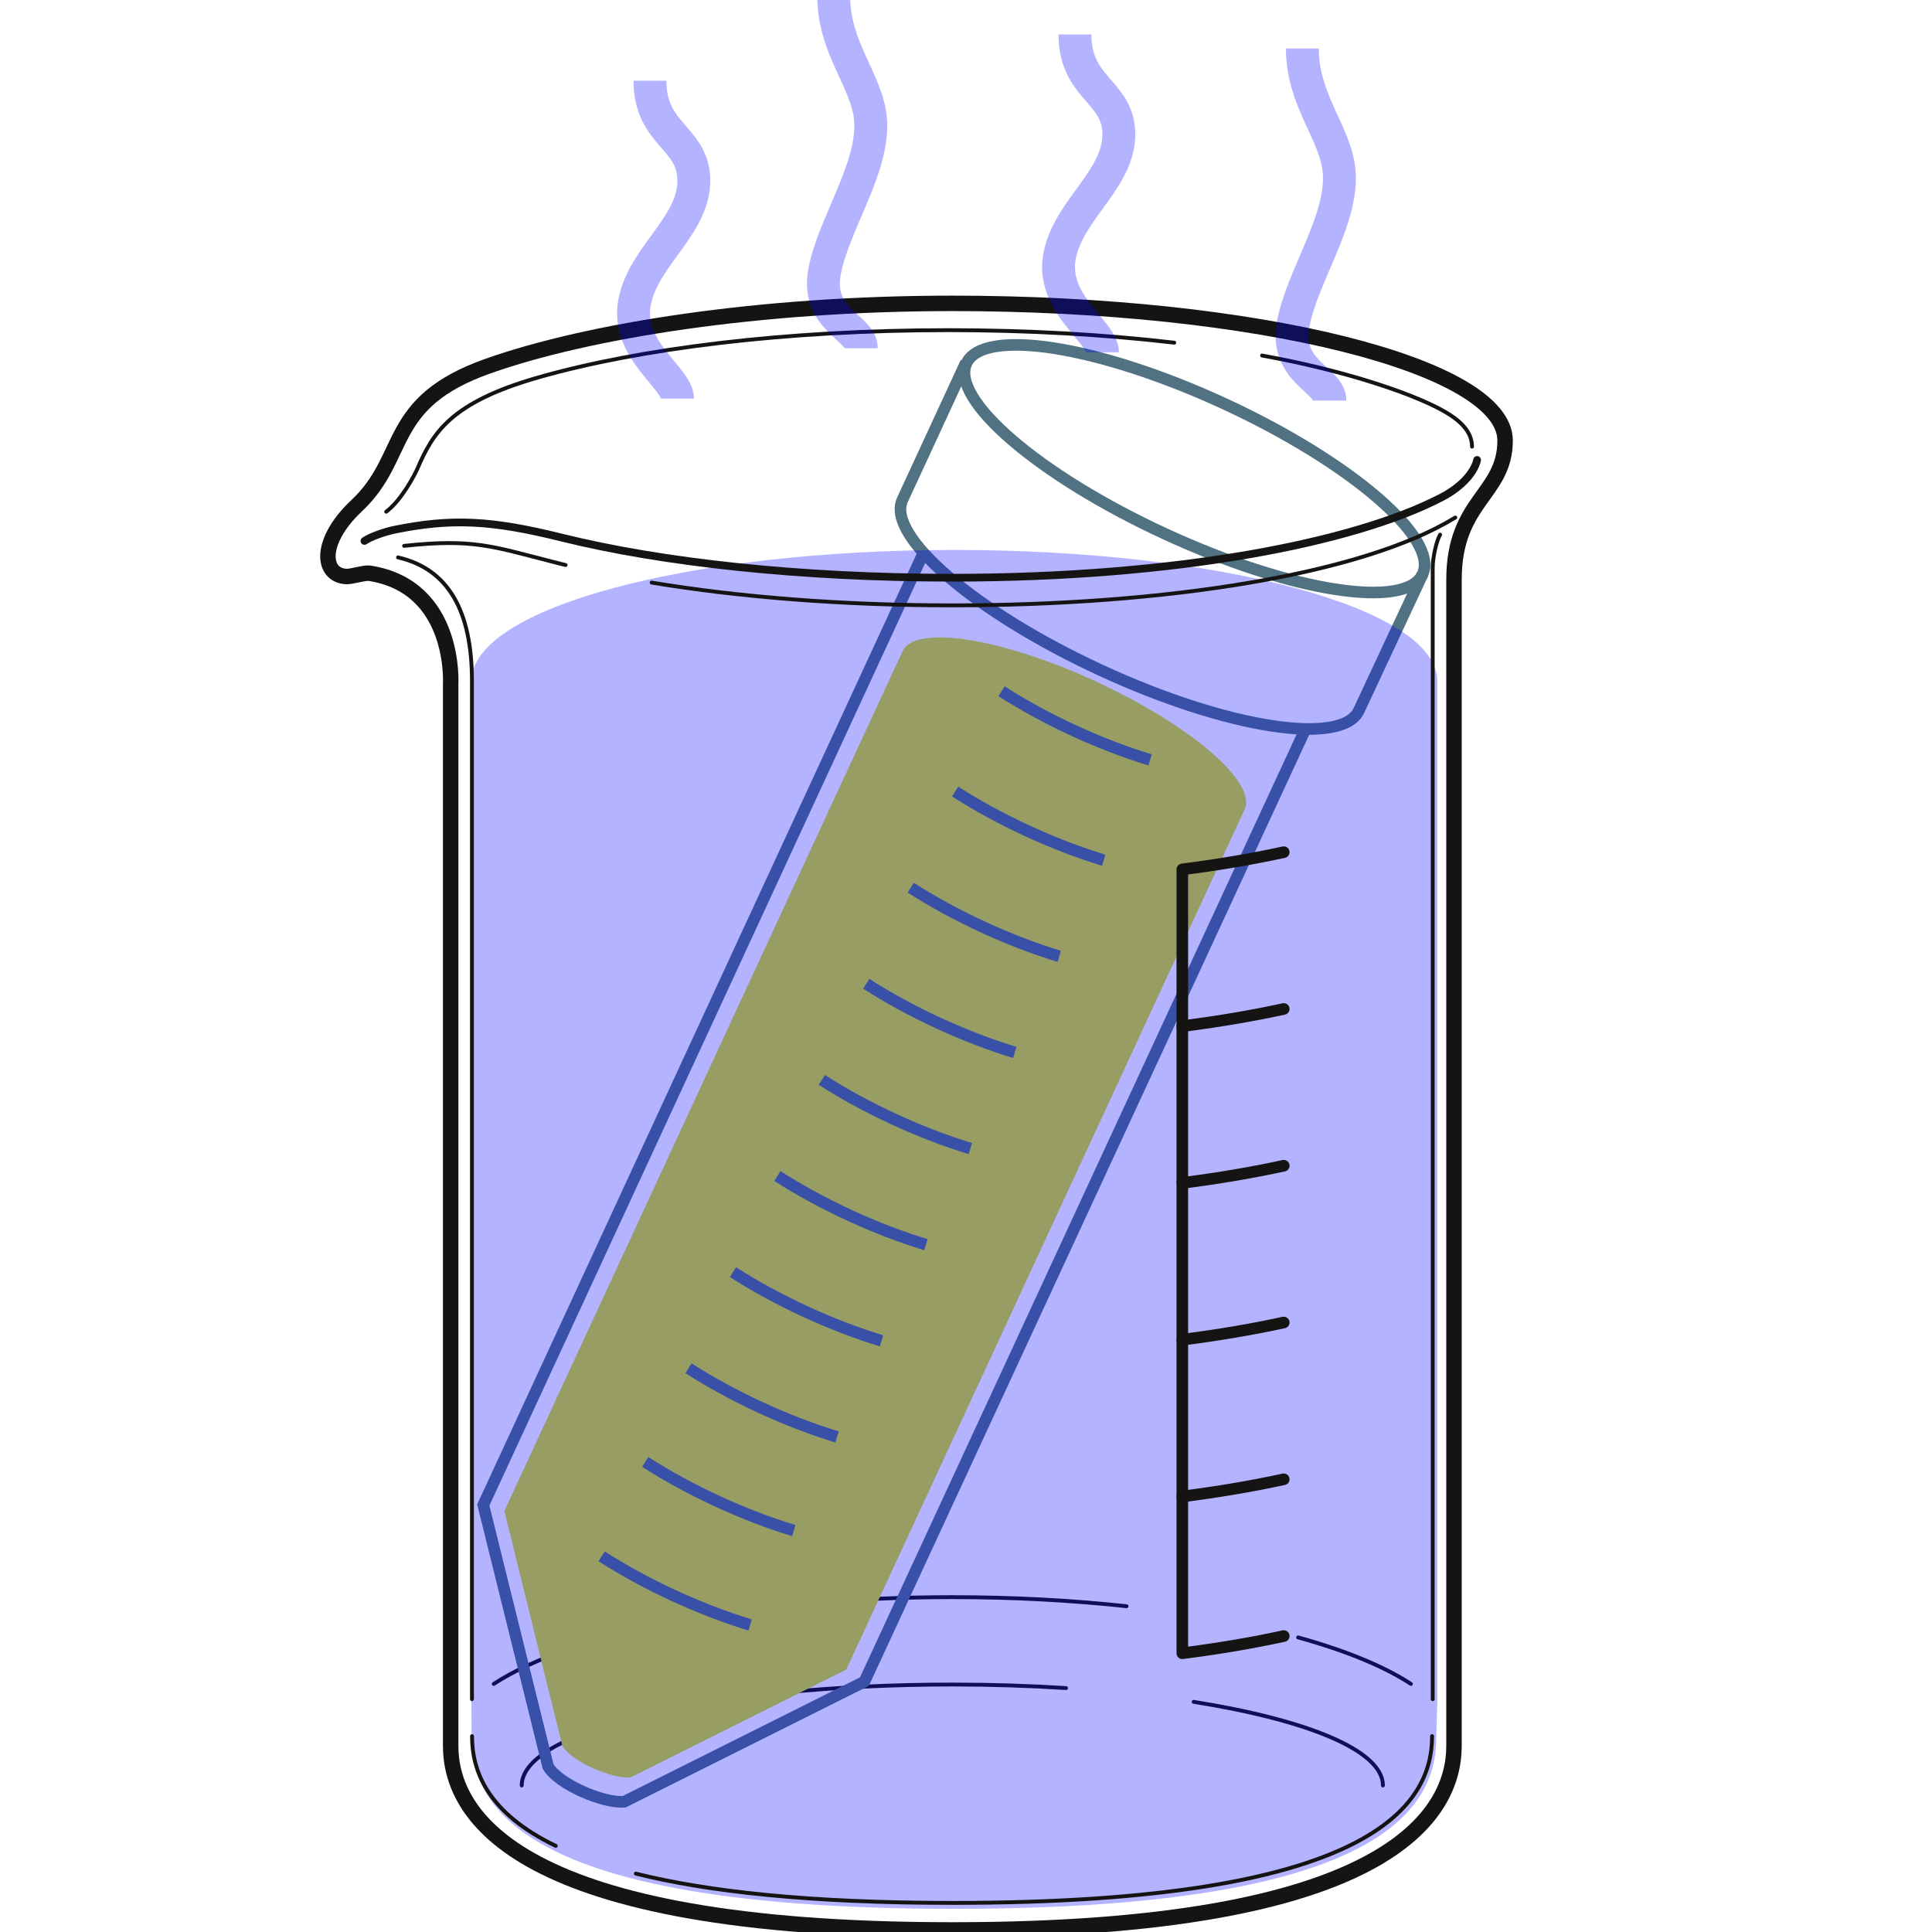
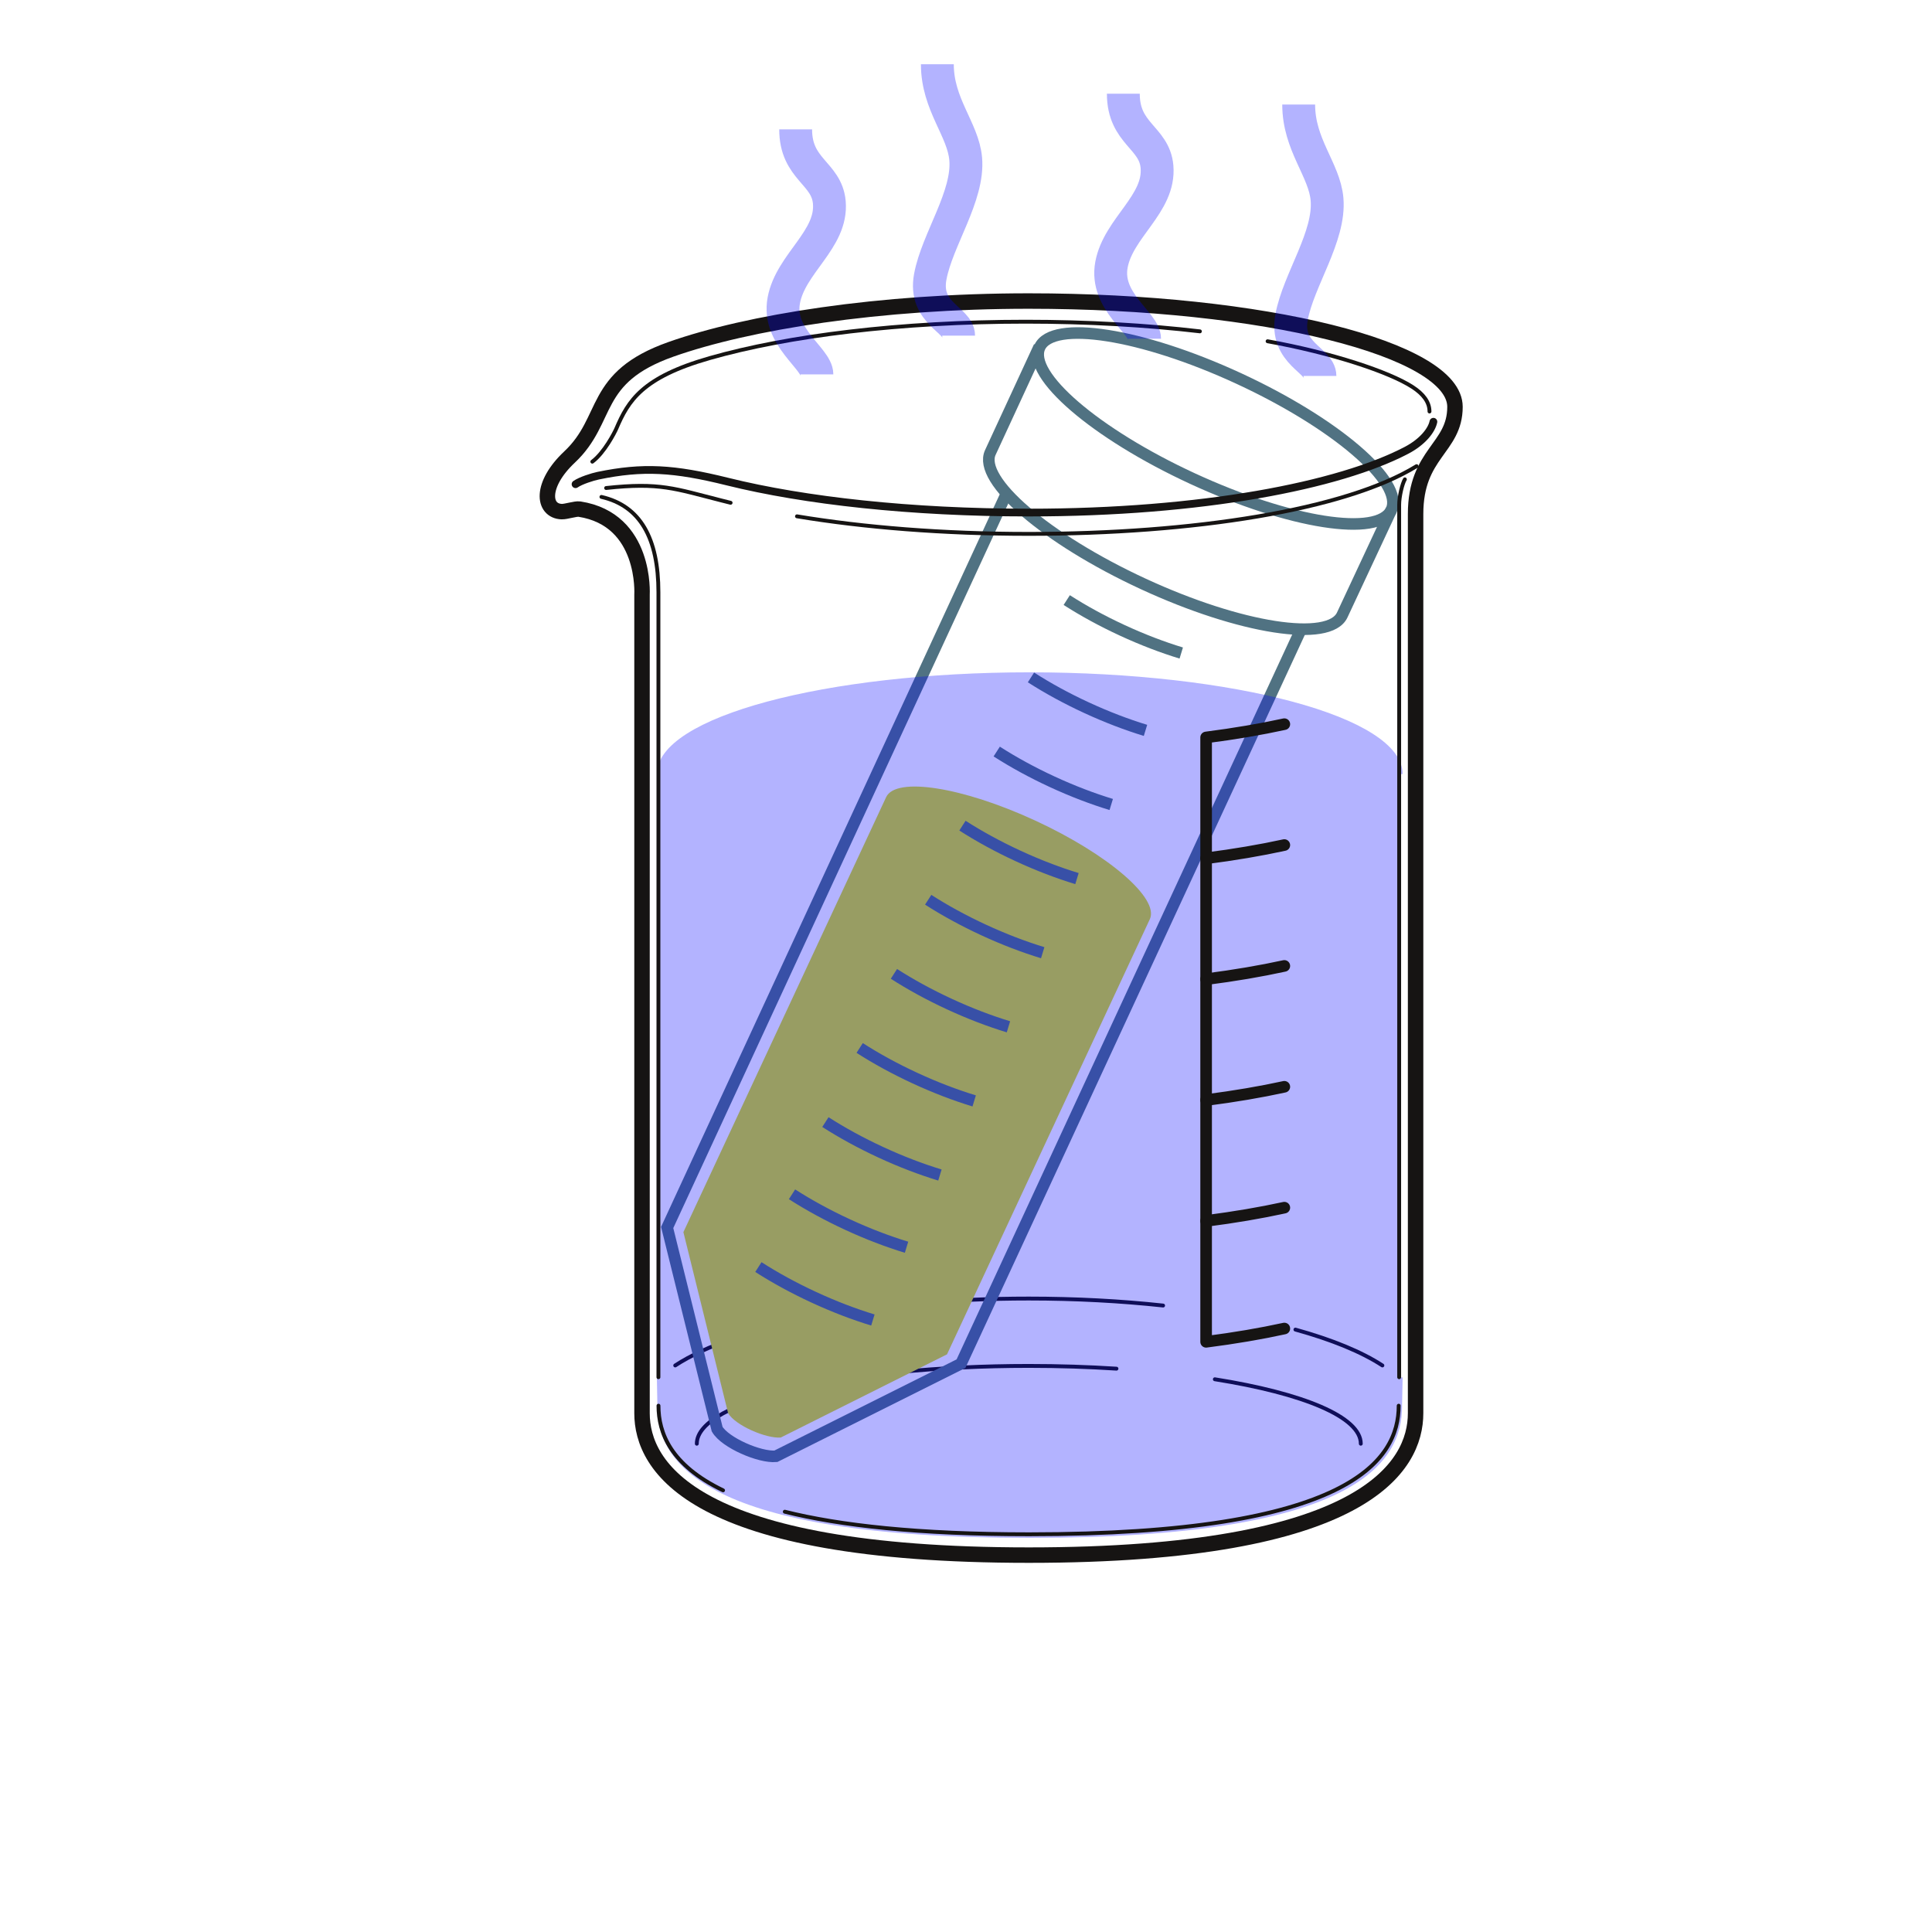
<svg xmlns="http://www.w3.org/2000/svg" version="1.1" id="Layer_1" x="0px" y="0px" width="500px" height="500px" viewBox="0 0 500 500" enable-background="new 0 0 500 500" xml:space="preserve">
-   <defs id="defs79" />
-   <g id="g3">
-     <path id="path132" d="M357.901,462.073   c0-9.002-19.429-16.941-48.993-21.639" stroke-linejoin="round" stroke-linecap="round" stroke="#161413" fill="none" />
-     <path id="path134" d="M275.89,436.875   c-9.375-0.6-19.238-0.921-29.427-0.921c-61.547,0-111.439,11.69-111.439,26.119" stroke-linejoin="round" stroke-linecap="round" stroke="#161413" fill="none" />
-     <path id="path136" d="M291.543,415.688   c-14.045-1.514-29.228-2.347-45.08-2.347c-52.943,0-98.479,9.227-118.686,22.458" stroke-linejoin="round" stroke-linecap="round" stroke="#161413" fill="none" />
-     <path id="path138" d="M365.149,435.8   c-6.966-4.559-16.94-8.643-29.191-12.039" stroke-linejoin="round" stroke-linecap="round" stroke="#161413" fill="none" />
+   <g>
+     <path id="path132" fill="none" stroke="#161413" stroke-linecap="round" stroke-linejoin="round" d="M352.173,373.635   c0-6.94-14.98-13.061-37.774-16.682" />
+     <path id="path134" fill="none" stroke="#161413" stroke-linecap="round" stroke-linejoin="round" d="M288.941,354.209   c-7.229-0.464-14.834-0.712-22.688-0.712c-47.452,0-85.919,9.015-85.919,20.138" />
+     <path id="path136" fill="none" stroke="#161413" stroke-linecap="round" stroke-linejoin="round" d="M301.01,337.873   c-10.828-1.168-22.533-1.81-34.756-1.81c-40.82,0-75.929,7.114-91.507,17.316" />
+     <path id="path138" fill="none" stroke="#161413" stroke-linecap="round" stroke-linejoin="round" d="M357.76,353.38   c-5.369-3.516-13.061-6.665-22.506-9.283" />
  </g>
-   <g id="g9">
-     <path d="M322.121,209.454c3.216-6.958-13.995-21.762-38.442-33.064c-24.447-11.302-46.874-14.824-50.09-7.865   L130.522,391.05l15.012,60.774c2.435,4.129,12.822,8.583,17.672,8.171l55.808-27.928L322.121,209.454z" id="path11" fill="#D9E021" />
-     <path stroke-miterlimit="10" d="M238.998,143.073L125.076,389.487l16.776,67.691   c2.711,4.596,14.305,9.569,19.704,9.107l62.148-31.083l114.192-246.624" id="path13" stroke-width="3" stroke="#507282" fill="none" />
-     <path stroke-miterlimit="10" d="M300.538,139.926" id="path15" stroke-width="3" stroke="#507282" fill="none" />
-     <ellipse transform="matrix(0.9077 0.4196 -0.4196 0.9077 79.4422 -118.5293)" stroke-miterlimit="10" cx="309.143" cy="121.311" rx="65.024" ry="18.507" id="ellipse17" stroke-width="3" stroke="#507282" fill="none" />
-     <path stroke-miterlimit="10" d="M152.862,325.576" id="path19" stroke-width="3" stroke="#507282" fill="none" />
-     <path stroke-miterlimit="10" d="M368.173,148.583l-16.498,35.296   c-4.29,9.277-34.17,4.664-66.766-10.406c-32.598-15.07-55.645-34.849-51.355-44.126l16.438-35.556" id="path21" stroke-width="3" stroke="#507282" fill="none" />
-     <g id="g23">
-       <path stroke-miterlimit="10" d="M297.639,196.66    c-6.287-1.915-12.991-4.466-19.811-7.617c-6.816-3.151-13.104-6.607-18.634-10.155" id="path25" stroke-width="3" stroke="#507282" fill="none" />
-       <path stroke-miterlimit="10" d="M194.133,420.541    c-6.285-1.911-12.991-4.463-19.809-7.615c-6.817-3.152-13.104-6.608-18.633-10.156" id="path27" stroke-width="3" stroke="#507282" fill="none" />
-       <path stroke-miterlimit="10" d="M262.635,272.375    c-6.285-1.912-12.989-4.466-19.808-7.617c-6.819-3.152-13.107-6.606-18.638-10.155" id="path29" stroke-width="3" stroke="#507282" fill="none" />
-       <path stroke-miterlimit="10" d="M251.133,297.251    c-6.285-1.914-12.989-4.465-19.808-7.616c-6.816-3.153-13.105-6.607-18.636-10.157" id="path31" stroke-width="3" stroke="#507282" fill="none" />
-       <path stroke-miterlimit="10" d="M239.632,322.127    c-6.284-1.915-12.989-4.465-19.808-7.618c-6.817-3.151-13.105-6.607-18.635-10.155" id="path33" stroke-width="3" stroke="#507282" fill="none" />
-       <path stroke-miterlimit="10" d="M228.133,347.003    c-6.288-1.914-12.992-4.466-19.81-7.617c-6.817-3.153-13.104-6.607-18.634-10.155" id="path35" stroke-width="3" stroke="#507282" fill="none" />
-       <path stroke-miterlimit="10" d="M216.632,371.878    c-6.285-1.913-12.99-4.465-19.809-7.616c-6.817-3.153-13.104-6.606-18.634-10.155" id="path37" stroke-width="3" stroke="#507282" fill="none" />
-       <path stroke-miterlimit="10" d="M205.425,396.118    c-6.287-1.913-12.992-4.464-19.809-7.616c-6.818-3.152-13.104-6.606-18.634-10.156" id="path39" stroke-width="3" stroke="#507282" fill="none" />
-       <path stroke-miterlimit="10" d="M285.635,222.624    c-6.285-1.914-12.99-4.465-19.808-7.618c-6.818-3.152-13.105-6.605-18.636-10.156" id="path41" stroke-width="3" stroke="#507282" fill="none" />
-       <path stroke-miterlimit="10" d="M274.134,247.5    c-6.284-1.914-12.988-4.465-19.808-7.617c-6.817-3.152-13.106-6.607-18.634-10.156" id="path43" stroke-width="3" stroke="#507282" fill="none" />
+   <g>
+     <path fill="#D9E021" d="M297.585,237.866c2.48-5.365-10.789-16.778-29.639-25.492c-18.85-8.715-36.141-11.43-38.62-6.065   l-52.465,112.567l11.575,46.858c1.877,3.184,9.886,6.617,13.625,6.299l43.027-21.531L297.585,237.866z" />
+     <path fill="none" stroke="#507282" stroke-width="3" stroke-miterlimit="10" d="M260.496,127.687l-87.833,189.985l12.934,52.19   c2.09,3.544,11.029,7.378,15.192,7.023l47.915-23.967l88.043-190.147" />
+     <path fill="none" stroke="#507282" stroke-width="3" stroke-miterlimit="10" d="M307.944,125.26" />
+     <ellipse transform="matrix(0.9077 0.4196 -0.4196 0.9077 75.5797 -121.7722)" fill="none" stroke="#507282" stroke-width="3" stroke-miterlimit="10" cx="314.579" cy="110.907" rx="50.134" ry="14.269" />
+     <path fill="none" stroke="#507282" stroke-width="3" stroke-miterlimit="10" d="M194.085,268.396" />
+     <path fill="none" stroke="#507282" stroke-width="3" stroke-miterlimit="10" d="M360.091,131.934l-12.72,27.215   c-3.308,7.152-26.345,3.595-51.478-8.024c-25.132-11.618-42.901-26.868-39.595-34.021l12.674-27.413" />
+     <g>
+       <path fill="none" stroke="#507282" stroke-width="3" stroke-miterlimit="10" d="M305.708,169.002    c-4.846-1.476-10.016-3.442-15.271-5.873c-5.258-2.43-10.104-5.094-14.367-7.83" />
+       <path fill="none" stroke="#507282" stroke-width="3" stroke-miterlimit="10" d="M225.905,341.615    c-4.846-1.475-10.015-3.441-15.271-5.872s-10.104-5.094-14.367-7.83" />
+       <path fill="none" stroke="#507282" stroke-width="3" stroke-miterlimit="10" d="M278.72,227.378    c-4.846-1.476-10.016-3.442-15.271-5.873c-5.258-2.43-10.104-5.094-14.367-7.829" />
+       <path fill="none" stroke="#507282" stroke-width="3" stroke-miterlimit="10" d="M269.853,246.558    c-4.846-1.476-10.016-3.442-15.271-5.873c-5.258-2.43-10.104-5.094-14.367-7.83" />
+       <path fill="none" stroke="#507282" stroke-width="3" stroke-miterlimit="10" d="M260.986,265.737    c-4.847-1.476-10.016-3.442-15.272-5.873s-10.104-5.094-14.367-7.83" />
+       <path fill="none" stroke="#507282" stroke-width="3" stroke-miterlimit="10" d="M252.119,284.916    c-4.847-1.476-10.016-3.442-15.272-5.873c-5.256-2.43-10.104-5.094-14.367-7.83" />
+       <path fill="none" stroke="#507282" stroke-width="3" stroke-miterlimit="10" d="M243.252,304.096    c-4.846-1.476-10.015-3.442-15.272-5.873c-5.256-2.431-10.104-5.094-14.367-7.83" />
+       <path fill="none" stroke="#507282" stroke-width="3" stroke-miterlimit="10" d="M234.612,322.785    c-4.848-1.476-10.017-3.442-15.273-5.873c-5.257-2.43-10.104-5.094-14.367-7.83" />
+       <path fill="none" stroke="#507282" stroke-width="3" stroke-miterlimit="10" d="M296.454,189.02    c-4.847-1.476-10.016-3.442-15.272-5.873c-5.257-2.43-10.104-5.094-14.367-7.829" />
+       <path fill="none" stroke="#507282" stroke-width="3" stroke-miterlimit="10" d="M287.587,208.199    c-4.846-1.476-10.016-3.442-15.272-5.873s-10.104-5.094-14.366-7.83" />
    </g>
  </g>
-   <path stroke-miterlimit="10" d="M122.5,176.346c0-18.512,55.838-33.52,124.5-33.52  s124.5,15.008,124.5,33.52v0.15v263.307l-0.303,10.044c0,18.217-14.928,43.653-124.219,43.653h-0.296  c-109.292,0-124.122-25.437-124.122-43.653l-0.061-10.044V175.969V176.346z" id="path45" stroke="#0000FF" fill="#0000FF" opacity="0.3" />
-   <g id="g47">
-     <path id="path116" d="M104.583,141.271   c18.059-1.951,23.001,0.203,38.592,4.154c1.018,0.26,2.081,0.527,3.195,0.803" stroke-linejoin="round" stroke-linecap="round" stroke="#161413" fill="none" />
-     <path id="path118" d="M376.629,133.933   c-24.014,14.769-75.118,22.736-130.166,22.736c-28.623,0-55.316-2.163-77.817-5.896" stroke-linejoin="round" stroke-linecap="round" stroke="#161413" fill="none" />
-     <path id="path120" d="M326.618,92.013   c21.414,3.839,40.919,10.312,48.698,15.388c3.572,2.332,5.641,5.022,5.641,8.188" stroke-linejoin="round" stroke-linecap="round" stroke="#161413" fill="none" />
-     <path id="path122" d="M99.947,132.429   c4.049-3.004,7.559-9.918,8.058-11.085c4.001-9.339,8.637-17.186,31.295-23.665c26.301-7.519,64.109-12.234,106.122-12.234   c20.819,0,40.608,1.158,58.475,3.242" stroke-linejoin="round" stroke-linecap="round" stroke="#161413" fill="none" />
-     <path id="path124" d="M370.784,439.749v-292.82   c0-2.799,1.04-7.128,1.916-8.566" stroke-linejoin="round" stroke-linecap="round" stroke="#161413" fill="none" />
-     <path id="path126" d="M122.142,439.749   c0,0,0-253.25,0-263.457c0-18.22-6.142-29.044-19.134-32.034" stroke-linejoin="round" stroke-linecap="round" stroke="#161413" fill="none" />
-     <path id="path128" d="M143.836,477.721   c-17.638-8.515-21.675-19.309-21.675-28.416" stroke-linejoin="round" stroke-linecap="round" stroke="#161413" fill="none" />
-     <path id="path130" d="M370.62,449.305   c0,18.217-16.039,43.167-124.082,43.167c-37.2,0-63.493-2.96-81.979-7.581" stroke-linejoin="round" stroke-linecap="round" stroke="#161413" fill="none" />
-     <path id="path140" d="   M94.317,139.996c1.746-1.22,5.72-2.473,7.584-2.857c15.043-3.108,25.434-2.482,43.408,1.977   c25.888,6.425,61.65,10.398,101.154,10.398c57.939,0,104.199-9.046,126.796-20.9c5.454-2.863,8.435-6.765,9.017-9.585" stroke-linejoin="round" stroke-linecap="round" stroke-width="2" stroke="#161413" fill="none" />
-     <path id="path142" d="   M376.293,150.022v301.815c0,17.795-16.781,47.628-129.83,47.628c-113.048,0-129.831-29.831-129.831-47.628V177.066   c0,0,1.55-25.228-21.021-28.716c-1.241-0.192-4.549,0.901-5.941,0.85c-6.364-0.24-7.276-9.012,2.644-18.335   c13.525-12.708,7.174-26.664,34.055-36.15c25.743-9.086,69.761-16.206,120.094-16.206c79.009,0,143.054,16.153,143.054,35.504   C389.517,128.03,376.293,129.458,376.293,150.022z" stroke-linejoin="round" stroke-linecap="round" stroke-width="4" stroke="#161413" fill="none" />
+   <path opacity="0.3" fill="#0000FF" stroke="#0000FF" stroke-miterlimit="10" d="M362.5,356.465l-0.154,7.561  c0,14.046-11.43,33.475-95.695,33.475h-0.228c-84.266,0-95.788-19.429-95.788-33.475l-0.135-7.561V200.049v0.291  c0-14.273,43.062-25.844,96-25.844c52.938,0,96,11.57,96,25.844" />
+   <g>
+     <path id="path116" fill="none" stroke="#161413" stroke-linecap="round" stroke-linejoin="round" d="M156.863,126.297   c13.923-1.503,17.734,0.157,29.754,3.204c0.785,0.199,1.604,0.405,2.464,0.619" />
+     <path id="path118" fill="none" stroke="#161413" stroke-linecap="round" stroke-linejoin="round" d="M366.611,120.64   c-18.516,11.387-57.916,17.529-100.357,17.529c-22.069,0-42.649-1.668-59.998-4.546" />
+     <path id="path120" fill="none" stroke="#161413" stroke-linecap="round" stroke-linejoin="round" d="M328.053,88.318   c16.51,2.961,31.549,7.95,37.547,11.864c2.755,1.798,4.35,3.872,4.35,6.313" />
+     <path id="path122" fill="none" stroke="#161413" stroke-linecap="round" stroke-linejoin="round" d="M153.29,119.48   c3.122-2.316,5.828-7.648,6.212-8.547c3.084-7.201,6.66-13.252,24.129-18.246c20.278-5.797,49.427-9.433,81.82-9.433   c16.052,0,31.309,0.893,45.084,2.499" />
+     <path id="path124" fill="none" stroke="#161413" stroke-linecap="round" stroke-linejoin="round" d="M362.105,356.424V130.659   c0-2.159,0.801-5.496,1.477-6.604" />
+     <path id="path126" fill="none" stroke="#161413" stroke-linecap="round" stroke-linejoin="round" d="M170.401,356.424   c0,0,0-195.257,0-203.125c0-14.048-4.736-22.395-14.753-24.699" />
+     <path id="path128" fill="none" stroke="#161413" stroke-linecap="round" stroke-linejoin="round" d="M187.128,385.699   c-13.599-6.565-16.712-14.886-16.712-21.908" />
+     <path id="path130" fill="none" stroke="#161413" stroke-linecap="round" stroke-linejoin="round" d="M361.979,363.791   c0,14.046-12.366,33.281-95.668,33.281c-28.68,0-48.952-2.281-63.205-5.844" />
+     <path id="path140" fill="none" stroke="#161413" stroke-width="2" stroke-linecap="round" stroke-linejoin="round" d="   M148.948,125.314c1.346-0.941,4.41-1.907,5.848-2.204c11.598-2.396,19.609-1.914,33.467,1.525   c19.959,4.953,47.533,8.017,77.991,8.017c44.671,0,80.336-6.975,97.759-16.115c4.205-2.207,6.503-5.215,6.952-7.391" />
+     <path id="path142" fill="none" stroke="#161413" stroke-width="4" stroke-linecap="round" stroke-linejoin="round" d="   M366.354,133.043v232.701c0,13.721-12.939,36.721-100.1,36.721c-87.161,0-100.1-23-100.1-36.721V153.896   c0,0,1.195-19.451-16.207-22.142c-0.958-0.147-3.507,0.696-4.581,0.655c-4.908-0.185-5.611-6.947,2.038-14.136   c10.427-9.798,5.531-20.559,26.256-27.873c19.848-7.004,53.786-12.493,92.593-12.493c60.914,0,110.295,12.453,110.295,27.372   C376.548,116.088,366.354,117.189,366.354,133.043z" />
    <g id="g150">
      <g id="g152">
-         <path id="path154" d="     M305.981,265.57c9.497-1.22,18.306-2.719,26.254-4.456" stroke-linejoin="round" stroke-linecap="round" stroke-width="3" stroke="#161413" fill="none" />
-         <path id="path156" d="     M305.981,306.143c9.497-1.219,18.306-2.717,26.254-4.456" stroke-linejoin="round" stroke-linecap="round" stroke-width="3" stroke="#161413" fill="none" />
-         <path id="path158" d="     M305.981,346.716c9.497-1.219,18.306-2.718,26.254-4.454" stroke-linejoin="round" stroke-linecap="round" stroke-width="3" stroke="#161413" fill="none" />
-         <path id="path160" d="     M305.981,387.291c9.497-1.218,18.306-2.719,26.254-4.456" stroke-linejoin="round" stroke-linecap="round" stroke-width="3" stroke="#161413" fill="none" />
-         <path id="path162" d="     M332.235,423.408c-7.948,1.737-16.757,3.237-26.254,4.457v-202.87c9.497-1.218,18.306-2.718,26.254-4.456" stroke-linejoin="round" stroke-linecap="round" stroke-width="3" stroke="#161413" fill="none" />
+         <path id="path154" fill="none" stroke="#161413" stroke-width="3" stroke-linecap="round" stroke-linejoin="round" d="     M312.143,222.131c7.32-0.938,14.113-2.096,20.242-3.435" />
+         <path id="path156" fill="none" stroke="#161413" stroke-width="3" stroke-linecap="round" stroke-linejoin="round" d="     M312.143,253.413c7.32-0.938,14.113-2.096,20.242-3.436" />
+         <path id="path158" fill="none" stroke="#161413" stroke-width="3" stroke-linecap="round" stroke-linejoin="round" d="     M312.143,284.695c7.32-0.938,14.113-2.095,20.242-3.435" />
+         <path id="path160" fill="none" stroke="#161413" stroke-width="3" stroke-linecap="round" stroke-linejoin="round" d="     M312.143,315.979c7.32-0.939,14.113-2.096,20.242-3.436" />
+         <path id="path162" fill="none" stroke="#161413" stroke-width="3" stroke-linecap="round" stroke-linejoin="round" d="     M332.385,343.825c-6.129,1.34-12.922,2.496-20.242,3.436V190.849c7.32-0.939,14.113-2.096,20.242-3.436" />
      </g>
    </g>
-     <path d="M122.161,207.214" id="path66" fill="none" />
+     <path fill="none" d="M170.416,177.139" />
  </g>
-   <path id="path128_2_" d="M415.132,368.604" fill="#0000FF" opacity="0.3" />
-   <path stroke-miterlimit="10" d="M175.337,103.141  c0-5.37-13.409-12.518-11.117-24.859c2.312-12.441,16.378-20.397,15.279-32.901c-0.868-9.892-11.296-10.967-11.296-24.493" id="path69" stroke-width="8.504" stroke="#0000FF" fill="none" opacity="0.3" />
-   <path stroke-miterlimit="10" d="M285.327,91.167  c0-5.37-13.41-12.518-11.117-24.858c2.312-12.441,16.377-20.398,15.28-32.902c-0.871-9.892-11.297-10.967-11.297-24.493" id="path71" stroke-width="8.504" stroke="#0000FF" fill="none" opacity="0.3" />
-   <path stroke-miterlimit="10" d="M222.901,90.126  c0-5.37-11.806-7.442-9.513-19.783c2.312-12.441,12.991-27.062,11.891-39.566c-0.868-9.89-9.514-18.23-9.514-31.755" id="path73" stroke-width="8.504" stroke="#0000FF" fill="none" opacity="0.3" />
-   <path stroke-miterlimit="10" d="M344.187,103.662  c0-5.371-11.804-7.443-9.513-19.784c2.312-12.441,12.989-27.061,11.89-39.564c-0.868-9.892-9.511-18.23-9.511-31.756" id="path75" stroke-width="8.504" stroke="#0000FF" fill="none" opacity="0.3" />
+   <path id="path128_2_" opacity="0.3" fill="#0000FF" d="M396.297,301.57" />
+   <path opacity="0.3" fill="none" stroke="#0000FF" stroke-width="8.504" stroke-miterlimit="10" d="M211.416,96.898  c0-4.141-10.338-9.651-8.571-19.167c1.782-9.592,12.627-15.727,11.78-25.366c-0.67-7.627-8.709-8.456-8.709-18.885" />
+   <path opacity="0.3" fill="none" stroke="#0000FF" stroke-width="8.504" stroke-miterlimit="10" d="M296.218,87.666  c0-4.141-10.339-9.651-8.571-19.166c1.782-9.592,12.627-15.727,11.78-25.367c-0.671-7.626-8.71-8.455-8.71-18.884" />
+   <path opacity="0.3" fill="none" stroke="#0000FF" stroke-width="8.504" stroke-miterlimit="10" d="M248.087,86.863  c0-4.141-9.102-5.737-7.334-15.252c1.782-9.592,10.016-20.864,9.168-30.505c-0.67-7.626-7.334-14.056-7.334-24.483" />
+   <path opacity="0.3" fill="none" stroke="#0000FF" stroke-width="8.504" stroke-miterlimit="10" d="M341.599,97.299  c0-4.14-9.102-5.737-7.335-15.252c1.783-9.592,10.016-20.864,9.168-30.505c-0.67-7.626-7.334-14.055-7.334-24.483" />
</svg>
